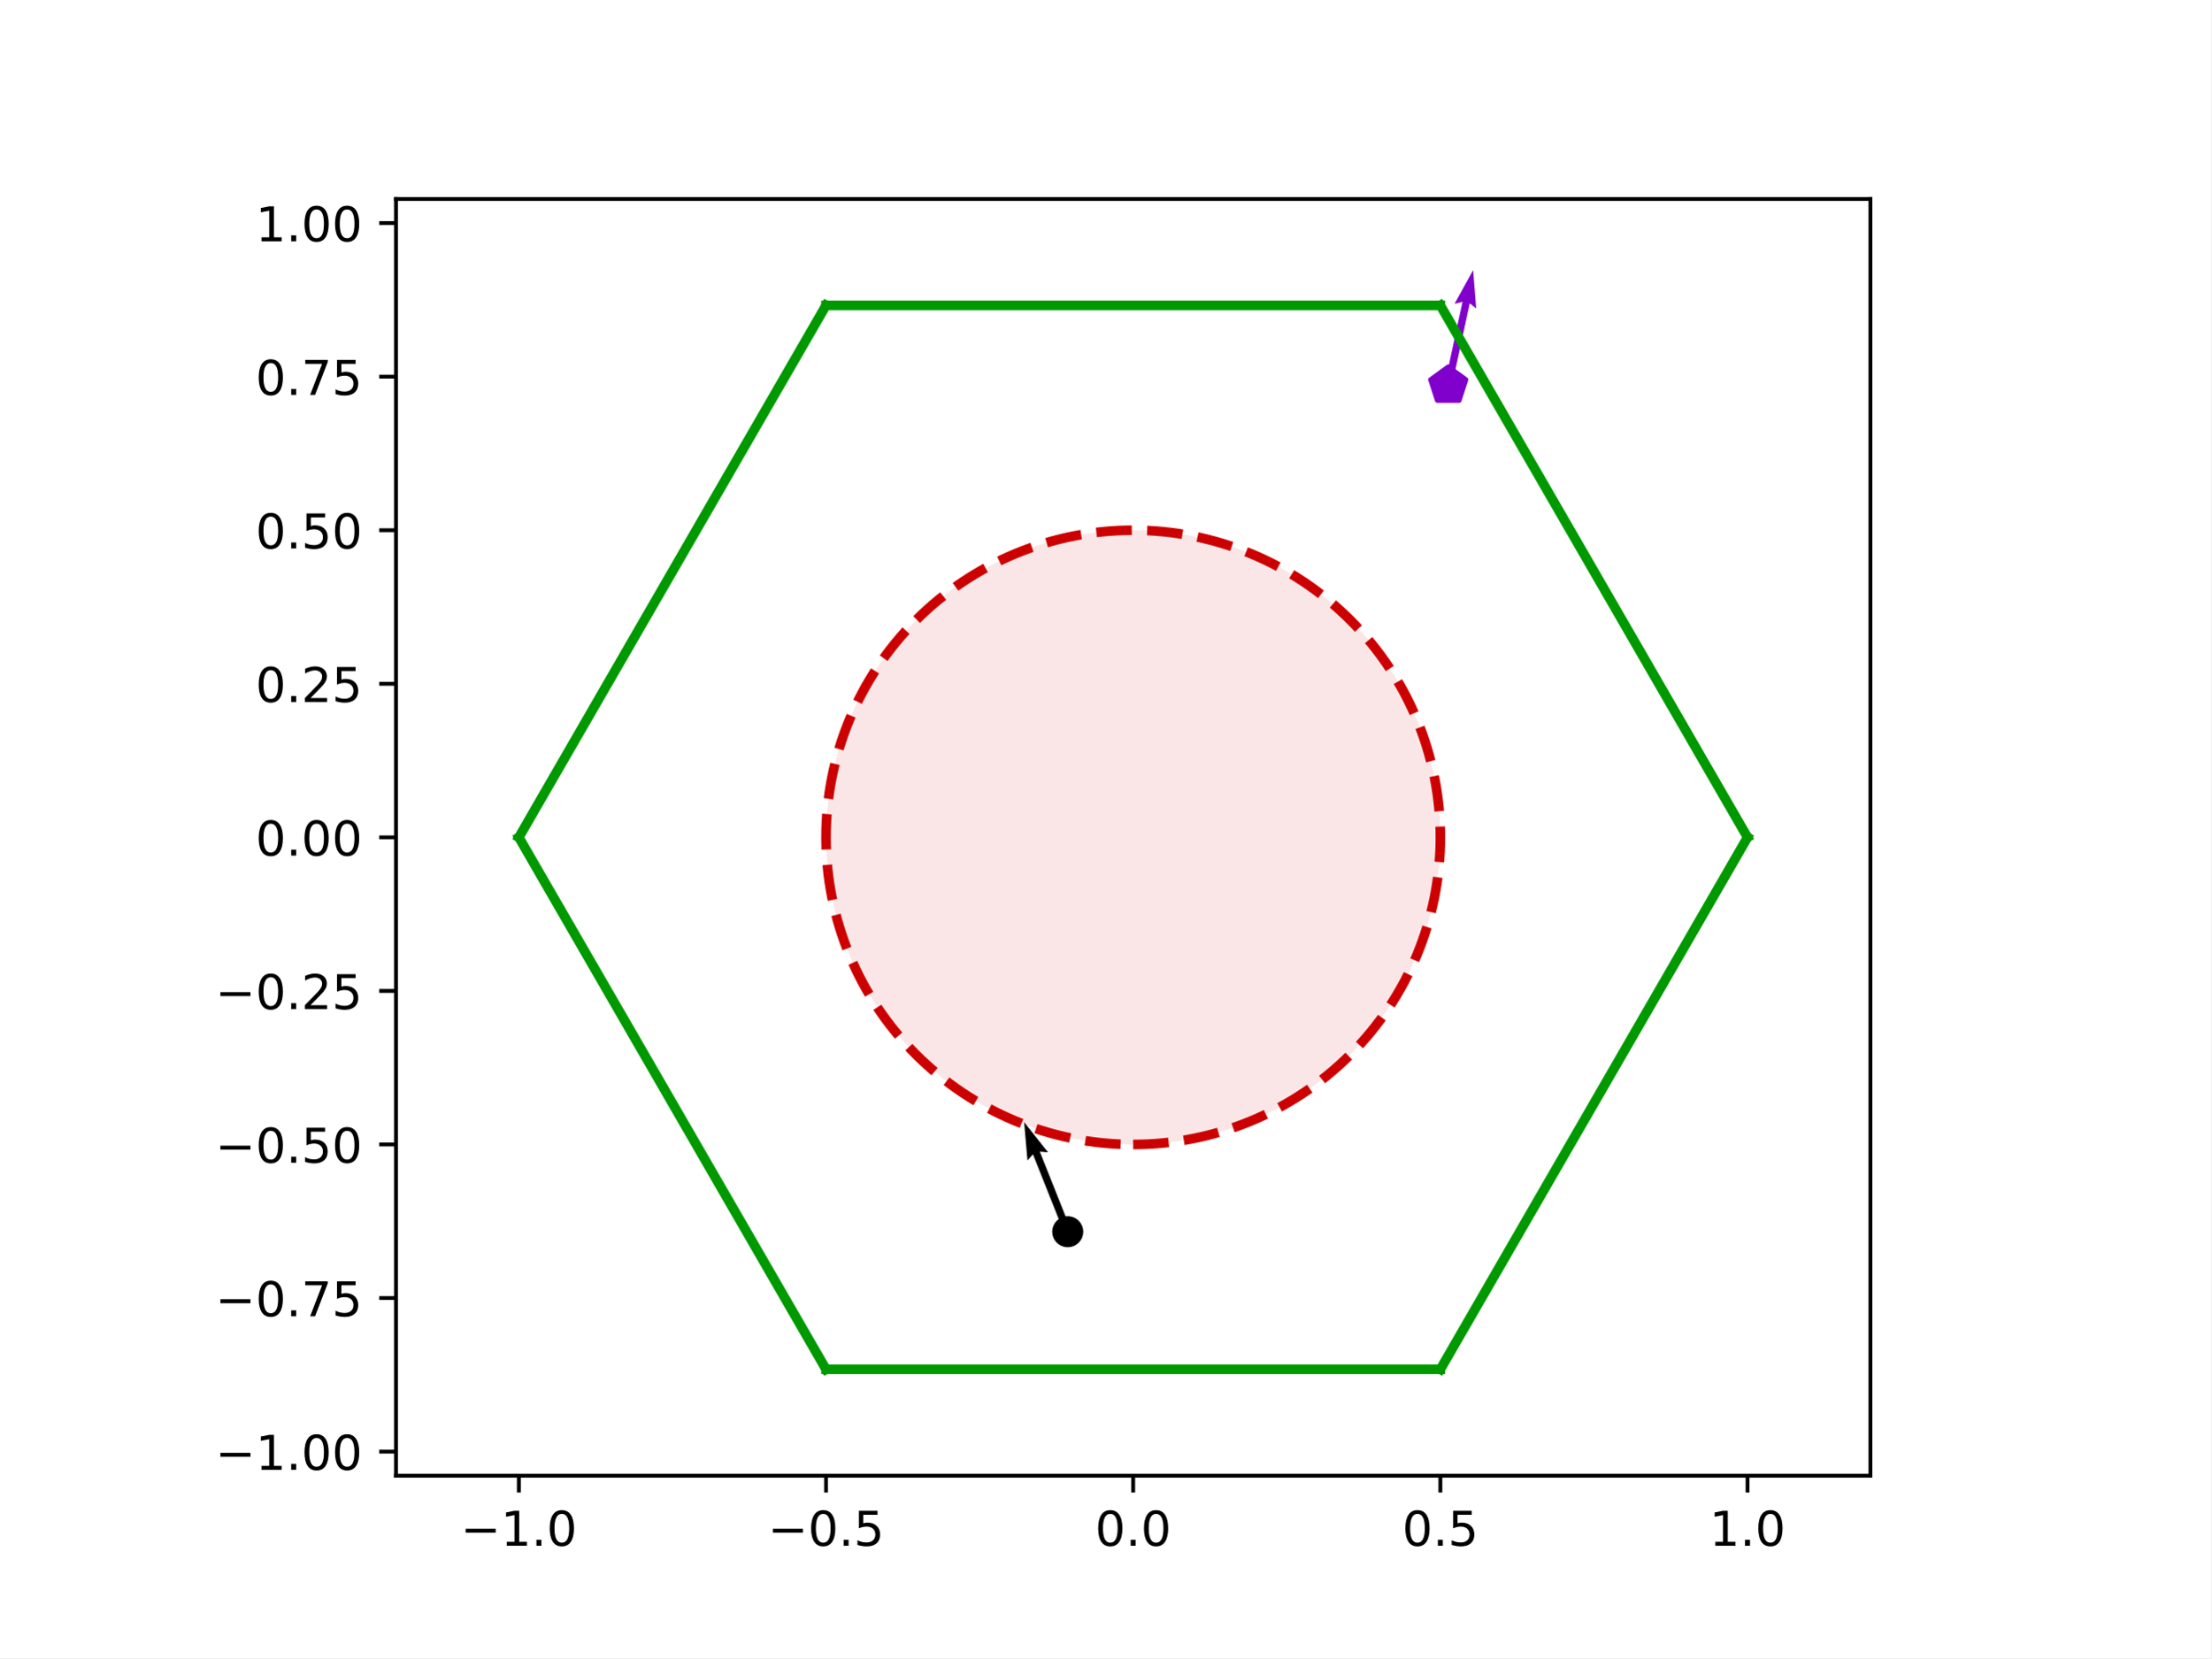
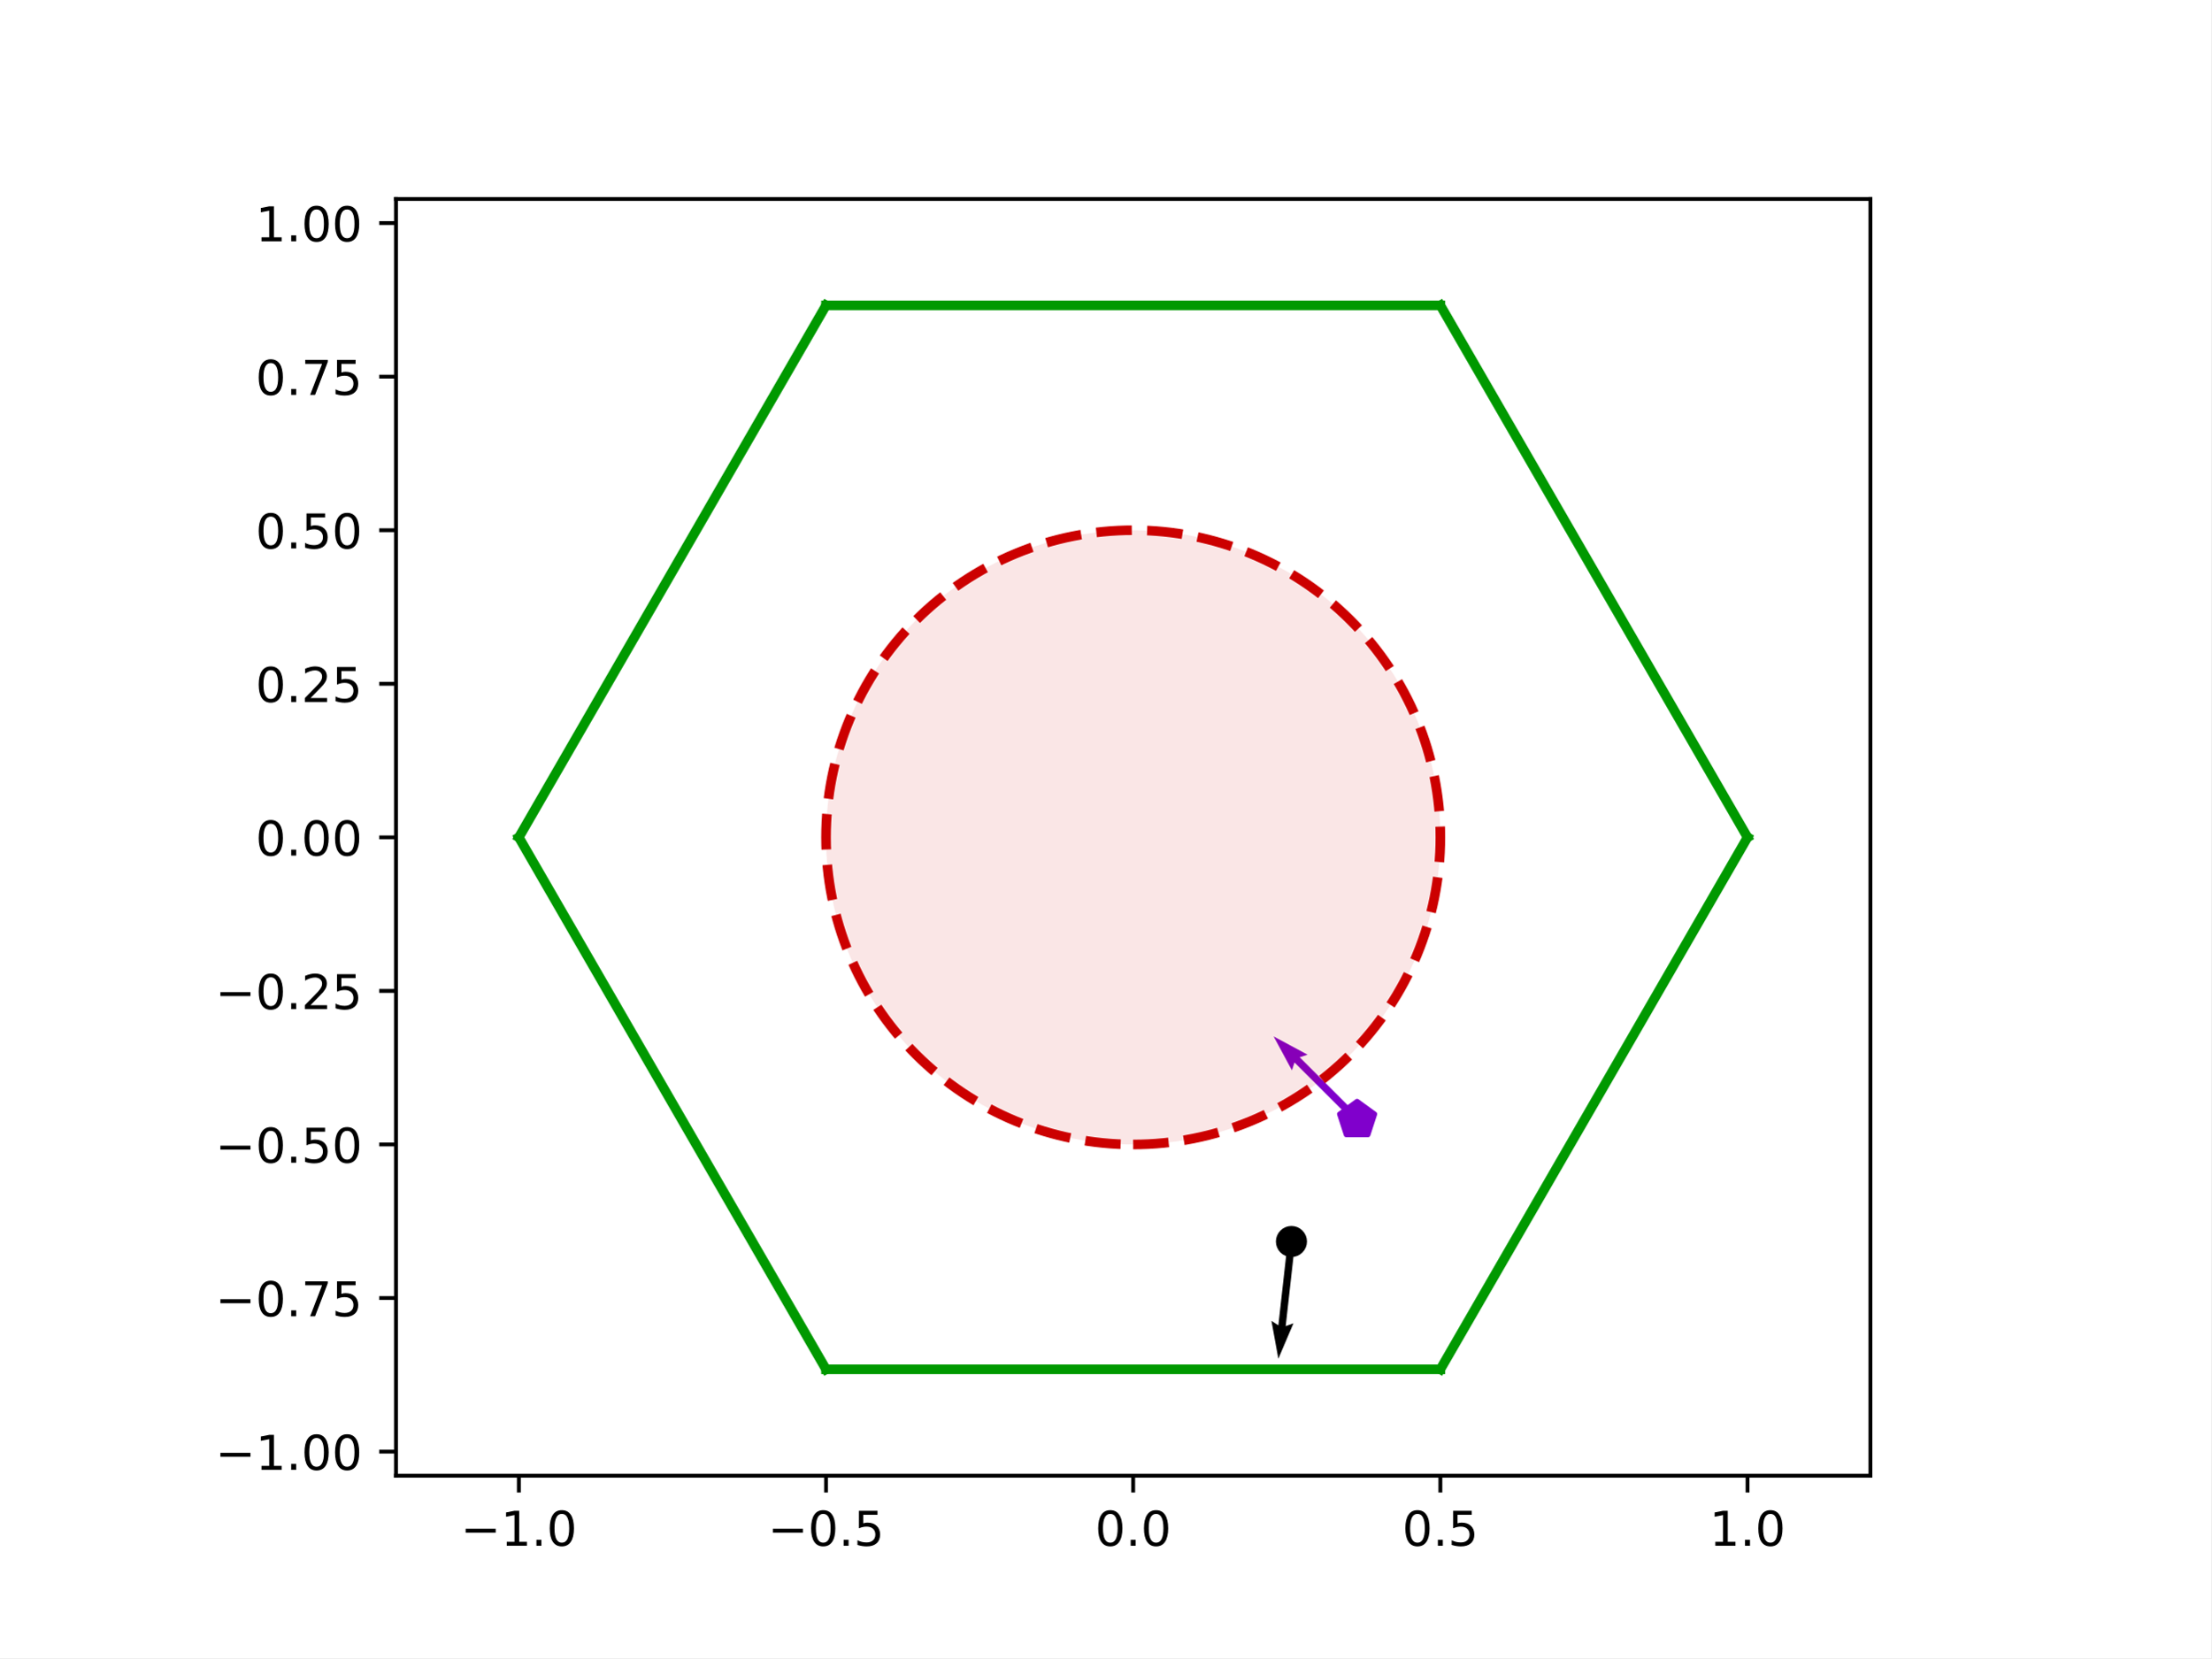
<svg xmlns="http://www.w3.org/2000/svg" xmlns:xlink="http://www.w3.org/1999/xlink" height="345.6pt" version="1.1" viewBox="0 0 460.8 345.6" width="460.8pt">
  <defs>
    <style type="text/css">
*{stroke-linecap:butt;stroke-linejoin:round;}
  </style>
  </defs>
  <g id="figure_1">
    <g id="patch_1">
      <path d="M 0 345.6  L 460.8 345.6  L 460.8 0  L 0 0  z " style="fill:#ffffff;" />
    </g>
    <g id="axes_1">
      <g id="patch_2">
        <path d="M 82.52 307.584  L 389.8 307.584  L 389.8 41.472  L 82.52 41.472  z " style="fill:#ffffff;" />
      </g>
      <g id="PathCollection_1">
        <defs>
-           <path d="M 0 2.739  C 0.726 2.739 1.423 2.45 1.936 1.936  C 2.45 1.423 2.739 0.726 2.739 0  C 2.739 -0.726 2.45 -1.423 1.936 -1.936  C 1.423 -2.45 0.726 -2.739 0 -2.739  C -0.726 -2.739 -1.423 -2.45 -1.936 -1.936  C -2.45 -1.423 -2.739 -0.726 -2.739 0  C -2.739 0.726 -2.45 1.423 -1.936 1.936  C -1.423 2.45 -0.726 2.739 0 2.739  z " id="md8b82a35de" style="stroke:#000000;" />
+           <path d="M 0 2.739  C 0.726 2.739 1.423 2.45 1.936 1.936  C 2.45 1.423 2.739 0.726 2.739 0  C 2.739 -0.726 2.45 -1.423 1.936 -1.936  C 1.423 -2.45 0.726 -2.739 0 -2.739  C -0.726 -2.739 -1.423 -2.45 -1.936 -1.936  C -2.45 -1.423 -2.739 -0.726 -2.739 0  C -2.739 0.726 -2.45 1.423 -1.936 1.936  C -1.423 2.45 -0.726 2.739 0 2.739  z " id="m5cebe6b64e" style="stroke:#000000;" />
        </defs>
-         <g clip-path="url(#pf9617f6733)">
-           <use style="stroke:#000000;" x="222.517" xlink:href="#md8b82a35de" y="256.73" />
+         <g clip-path="url(#pc0ad363280)">
+           <use style="stroke:#000000;" x="269.139" xlink:href="#m5cebe6b64e" y="258.77" />
        </g>
      </g>
      <g id="Quiver_1">
-         <path clip-path="url(#pf9617f6733)" d="M 221.804 257.014  L 215.271 240.597  L 214.128 241.879  L 213.429 233.889  L 218.411 240.175  L 216.699 240.029  L 223.231 256.446  L 221.804 257.014  " />
+         <path clip-path="url(#pc0ad363280)" d="M 269.902 258.855  L 267.943 276.415  L 269.556 275.822  L 266.414 283.201  L 264.975 275.311  L 266.416 276.245  L 268.375 258.685  L 269.902 258.855  " />
      </g>
      <g id="PathCollection_2">
        <defs>
-           <path d="M 0 -3.873  L -3.683 -1.197  L -2.276 3.133  L 2.276 3.133  L 3.683 -1.197  z " id="m5f3abf25c7" style="stroke:#8000cc;" />
+           <path d="M 0 -3.873  L -3.683 -1.197  L -2.276 3.133  L 2.276 3.133  L 3.683 -1.197  z " id="m0ddec9dc7a" style="stroke:#8000cc;" />
        </defs>
-         <g clip-path="url(#pf9617f6733)">
-           <use style="fill:#8000cc;stroke:#8000cc;" x="301.82" xlink:href="#m5f3abf25c7" y="80.326" />
+         <g clip-path="url(#pc0ad363280)">
+           <use style="fill:#8000cc;stroke:#8000cc;" x="282.825" xlink:href="#m0ddec9dc7a" y="233.4" />
        </g>
      </g>
      <g id="Quiver_2">
-         <path clip-path="url(#pf9617f6733)" d="M 301.069 80.164  L 304.798 62.893  L 303.134 63.32  L 307.008 56.297  L 307.639 64.292  L 306.3 63.217  L 302.571 80.488  L 301.069 80.164  " style="fill:#8000cc;" />
+         <path clip-path="url(#pc0ad363280)" d="M 282.283 233.943  L 269.782 221.457  L 269.239 223.087  L 265.433 216.028  L 272.497 219.826  L 270.867 220.37  L 283.368 232.856  L 282.283 233.943  " style="fill:#8000cc;" />
      </g>
      <g id="patch_3">
-         <path clip-path="url(#pf9617f6733)" d="M 236.16 238.545  C 253.137 238.545 269.422 231.799 281.427 219.795  C 293.431 207.79 300.177 191.505 300.177 174.528  C 300.177 157.551 293.431 141.266 281.427 129.261  C 269.422 117.257 253.137 110.511 236.16 110.511  C 219.183 110.511 202.898 117.257 190.893 129.261  C 178.889 141.266 172.143 157.551 172.143 174.528  C 172.143 191.505 178.889 207.79 190.893 219.795  C 202.898 231.799 219.183 238.545 236.16 238.545  z " style="fill:#cc0000;fill-opacity:0.1;stroke:#cc0000;stroke-dasharray:7.4,3.2;stroke-dashoffset:0;stroke-linejoin:miter;stroke-width:2;" />
+         <path clip-path="url(#pc0ad363280)" d="M 236.16 238.545  C 253.137 238.545 269.422 231.799 281.427 219.795  C 293.431 207.79 300.177 191.505 300.177 174.528  C 300.177 157.551 293.431 141.266 281.427 129.261  C 269.422 117.257 253.137 110.511 236.16 110.511  C 219.183 110.511 202.898 117.257 190.893 129.261  C 178.889 141.266 172.143 157.551 172.143 174.528  C 172.143 191.505 178.889 207.79 190.893 219.795  C 202.898 231.799 219.183 238.545 236.16 238.545  z " style="fill:#cc0000;fill-opacity:0.1;stroke:#cc0000;stroke-dasharray:7.4,3.2;stroke-dashoffset:0;stroke-linejoin:miter;stroke-width:2;" />
      </g>
      <g id="matplotlib.axis_1">
        <g id="xtick_1">
          <g id="line2d_1">
            <defs>
-               <path d="M 0 0  L 0 3.5  " id="mc0d0377cca" style="stroke:#000000;stroke-width:0.8;" />
-             </defs>
-             <g>
-               <use style="stroke:#000000;stroke-width:0.8;" x="108.127" xlink:href="#mc0d0377cca" y="307.584" />
+               <path d="M 0 0  L 0 3.5  " id="m446f8996ca" style="stroke:#000000;stroke-width:0.8;" />
+             </defs>
+             <g>
+               <use style="stroke:#000000;stroke-width:0.8;" x="108.127" xlink:href="#m446f8996ca" y="307.584" />
            </g>
          </g>
          <g id="text_1">
            <defs>
              <path d="M 10.594 35.5  L 73.188 35.5  L 73.188 27.203  L 10.594 27.203  z " id="DejaVuSans-2212" />
              <path d="M 12.406 8.297  L 28.516 8.297  L 28.516 63.922  L 10.984 60.406  L 10.984 69.391  L 28.422 72.906  L 38.281 72.906  L 38.281 8.297  L 54.391 8.297  L 54.391 0  L 12.406 0  z " id="DejaVuSans-31" />
              <path d="M 10.688 12.406  L 21 12.406  L 21 0  L 10.688 0  z " id="DejaVuSans-2e" />
              <path d="M 31.781 66.406  Q 24.172 66.406 20.328 58.906  Q 16.5 51.422 16.5 36.375  Q 16.5 21.391 20.328 13.891  Q 24.172 6.391 31.781 6.391  Q 39.453 6.391 43.281 13.891  Q 47.125 21.391 47.125 36.375  Q 47.125 51.422 43.281 58.906  Q 39.453 66.406 31.781 66.406  z M 31.781 74.219  Q 44.047 74.219 50.516 64.516  Q 56.984 54.828 56.984 36.375  Q 56.984 17.969 50.516 8.266  Q 44.047 -1.422 31.781 -1.422  Q 19.531 -1.422 13.062 8.266  Q 6.594 17.969 6.594 36.375  Q 6.594 54.828 13.062 64.516  Q 19.531 74.219 31.781 74.219  z " id="DejaVuSans-30" />
            </defs>
            <g transform="translate(95.9854 322.1824)scale(0.1 -0.1)">
              <use xlink:href="#DejaVuSans-2212" />
              <use x="83.789" xlink:href="#DejaVuSans-31" />
              <use x="147.412" xlink:href="#DejaVuSans-2e" />
              <use x="179.199" xlink:href="#DejaVuSans-30" />
            </g>
          </g>
        </g>
        <g id="xtick_2">
          <g id="line2d_2">
            <g>
-               <use style="stroke:#000000;stroke-width:0.8;" x="172.143" xlink:href="#mc0d0377cca" y="307.584" />
+               <use style="stroke:#000000;stroke-width:0.8;" x="172.143" xlink:href="#m446f8996ca" y="307.584" />
            </g>
          </g>
          <g id="text_2">
            <defs>
              <path d="M 10.797 72.906  L 49.516 72.906  L 49.516 64.594  L 19.828 64.594  L 19.828 46.734  Q 21.969 47.469 24.109 47.828  Q 26.266 48.188 28.422 48.188  Q 40.625 48.188 47.75 41.5  Q 54.891 34.812 54.891 23.391  Q 54.891 11.625 47.562 5.094  Q 40.234 -1.422 26.906 -1.422  Q 22.312 -1.422 17.547 -0.641  Q 12.797 0.141 7.719 1.703  L 7.719 11.625  Q 12.109 9.234 16.797 8.062  Q 21.484 6.891 26.703 6.891  Q 35.156 6.891 40.078 11.328  Q 45.016 15.766 45.016 23.391  Q 45.016 31 40.078 35.438  Q 35.156 39.891 26.703 39.891  Q 22.75 39.891 18.812 39.016  Q 14.891 38.141 10.797 36.281  z " id="DejaVuSans-35" />
            </defs>
            <g transform="translate(160.002 322.1824)scale(0.1 -0.1)">
              <use xlink:href="#DejaVuSans-2212" />
              <use x="83.789" xlink:href="#DejaVuSans-30" />
              <use x="147.412" xlink:href="#DejaVuSans-2e" />
              <use x="179.199" xlink:href="#DejaVuSans-35" />
            </g>
          </g>
        </g>
        <g id="xtick_3">
          <g id="line2d_3">
            <g>
-               <use style="stroke:#000000;stroke-width:0.8;" x="236.16" xlink:href="#mc0d0377cca" y="307.584" />
+               <use style="stroke:#000000;stroke-width:0.8;" x="236.16" xlink:href="#m446f8996ca" y="307.584" />
            </g>
          </g>
          <g id="text_3">
            <g transform="translate(228.2084 322.1824)scale(0.1 -0.1)">
              <use xlink:href="#DejaVuSans-30" />
              <use x="63.623" xlink:href="#DejaVuSans-2e" />
              <use x="95.41" xlink:href="#DejaVuSans-30" />
            </g>
          </g>
        </g>
        <g id="xtick_4">
          <g id="line2d_4">
            <g>
-               <use style="stroke:#000000;stroke-width:0.8;" x="300.177" xlink:href="#mc0d0377cca" y="307.584" />
+               <use style="stroke:#000000;stroke-width:0.8;" x="300.177" xlink:href="#m446f8996ca" y="307.584" />
            </g>
          </g>
          <g id="text_4">
            <g transform="translate(292.225 322.1824)scale(0.1 -0.1)">
              <use xlink:href="#DejaVuSans-30" />
              <use x="63.623" xlink:href="#DejaVuSans-2e" />
              <use x="95.41" xlink:href="#DejaVuSans-35" />
            </g>
          </g>
        </g>
        <g id="xtick_5">
          <g id="line2d_5">
            <g>
-               <use style="stroke:#000000;stroke-width:0.8;" x="364.193" xlink:href="#mc0d0377cca" y="307.584" />
+               <use style="stroke:#000000;stroke-width:0.8;" x="364.193" xlink:href="#m446f8996ca" y="307.584" />
            </g>
          </g>
          <g id="text_5">
            <g transform="translate(356.2416 322.1824)scale(0.1 -0.1)">
              <use xlink:href="#DejaVuSans-31" />
              <use x="63.623" xlink:href="#DejaVuSans-2e" />
              <use x="95.41" xlink:href="#DejaVuSans-30" />
            </g>
          </g>
        </g>
      </g>
      <g id="matplotlib.axis_2">
        <g id="ytick_1">
          <g id="line2d_6">
            <defs>
-               <path d="M 0 0  L -3.5 0  " id="m19ec4733a4" style="stroke:#000000;stroke-width:0.8;" />
-             </defs>
-             <g>
-               <use style="stroke:#000000;stroke-width:0.8;" x="82.52" xlink:href="#m19ec4733a4" y="302.561" />
+               <path d="M 0 0  L -3.5 0  " id="mc5f2da45d2" style="stroke:#000000;stroke-width:0.8;" />
+             </defs>
+             <g>
+               <use style="stroke:#000000;stroke-width:0.8;" x="82.52" xlink:href="#mc5f2da45d2" y="302.561" />
            </g>
          </g>
          <g id="text_6">
            <g transform="translate(44.87485 306.3604)scale(0.1 -0.1)">
              <use xlink:href="#DejaVuSans-2212" />
              <use x="83.789" xlink:href="#DejaVuSans-31" />
              <use x="147.412" xlink:href="#DejaVuSans-2e" />
              <use x="179.199" xlink:href="#DejaVuSans-30" />
              <use x="242.822" xlink:href="#DejaVuSans-30" />
            </g>
          </g>
        </g>
        <g id="ytick_2">
          <g id="line2d_7">
            <g>
-               <use style="stroke:#000000;stroke-width:0.8;" x="82.52" xlink:href="#m19ec4733a4" y="270.553" />
+               <use style="stroke:#000000;stroke-width:0.8;" x="82.52" xlink:href="#mc5f2da45d2" y="270.553" />
            </g>
          </g>
          <g id="text_7">
            <defs>
              <path d="M 8.203 72.906  L 55.078 72.906  L 55.078 68.703  L 28.609 0  L 18.312 0  L 43.219 64.594  L 8.203 64.594  z " id="DejaVuSans-37" />
            </defs>
            <g transform="translate(44.87485 274.3521)scale(0.1 -0.1)">
              <use xlink:href="#DejaVuSans-2212" />
              <use x="83.789" xlink:href="#DejaVuSans-30" />
              <use x="147.412" xlink:href="#DejaVuSans-2e" />
              <use x="179.199" xlink:href="#DejaVuSans-37" />
              <use x="242.822" xlink:href="#DejaVuSans-35" />
            </g>
          </g>
        </g>
        <g id="ytick_3">
          <g id="line2d_8">
            <g>
-               <use style="stroke:#000000;stroke-width:0.8;" x="82.52" xlink:href="#m19ec4733a4" y="238.545" />
+               <use style="stroke:#000000;stroke-width:0.8;" x="82.52" xlink:href="#mc5f2da45d2" y="238.545" />
            </g>
          </g>
          <g id="text_8">
            <g transform="translate(44.87485 242.3438)scale(0.1 -0.1)">
              <use xlink:href="#DejaVuSans-2212" />
              <use x="83.789" xlink:href="#DejaVuSans-30" />
              <use x="147.412" xlink:href="#DejaVuSans-2e" />
              <use x="179.199" xlink:href="#DejaVuSans-35" />
              <use x="242.822" xlink:href="#DejaVuSans-30" />
            </g>
          </g>
        </g>
        <g id="ytick_4">
          <g id="line2d_9">
            <g>
-               <use style="stroke:#000000;stroke-width:0.8;" x="82.52" xlink:href="#m19ec4733a4" y="206.536" />
+               <use style="stroke:#000000;stroke-width:0.8;" x="82.52" xlink:href="#mc5f2da45d2" y="206.536" />
            </g>
          </g>
          <g id="text_9">
            <defs>
              <path d="M 19.188 8.297  L 53.609 8.297  L 53.609 0  L 7.328 0  L 7.328 8.297  Q 12.938 14.109 22.625 23.891  Q 32.328 33.688 34.812 36.531  Q 39.547 41.844 41.422 45.531  Q 43.312 49.219 43.312 52.781  Q 43.312 58.594 39.234 62.25  Q 35.156 65.922 28.609 65.922  Q 23.969 65.922 18.812 64.312  Q 13.672 62.703 7.812 59.422  L 7.812 69.391  Q 13.766 71.781 18.938 73  Q 24.125 74.219 28.422 74.219  Q 39.75 74.219 46.484 68.547  Q 53.219 62.891 53.219 53.422  Q 53.219 48.922 51.531 44.891  Q 49.859 40.875 45.406 35.406  Q 44.188 33.984 37.641 27.219  Q 31.109 20.453 19.188 8.297  z " id="DejaVuSans-32" />
            </defs>
            <g transform="translate(44.87485 210.3355)scale(0.1 -0.1)">
              <use xlink:href="#DejaVuSans-2212" />
              <use x="83.789" xlink:href="#DejaVuSans-30" />
              <use x="147.412" xlink:href="#DejaVuSans-2e" />
              <use x="179.199" xlink:href="#DejaVuSans-32" />
              <use x="242.822" xlink:href="#DejaVuSans-35" />
            </g>
          </g>
        </g>
        <g id="ytick_5">
          <g id="line2d_10">
            <g>
-               <use style="stroke:#000000;stroke-width:0.8;" x="82.52" xlink:href="#m19ec4733a4" y="174.528" />
+               <use style="stroke:#000000;stroke-width:0.8;" x="82.52" xlink:href="#mc5f2da45d2" y="174.528" />
            </g>
          </g>
          <g id="text_10">
            <g transform="translate(53.25454 178.3272)scale(0.1 -0.1)">
              <use xlink:href="#DejaVuSans-30" />
              <use x="63.623" xlink:href="#DejaVuSans-2e" />
              <use x="95.41" xlink:href="#DejaVuSans-30" />
              <use x="159.033" xlink:href="#DejaVuSans-30" />
            </g>
          </g>
        </g>
        <g id="ytick_6">
          <g id="line2d_11">
            <g>
-               <use style="stroke:#000000;stroke-width:0.8;" x="82.52" xlink:href="#m19ec4733a4" y="142.52" />
+               <use style="stroke:#000000;stroke-width:0.8;" x="82.52" xlink:href="#mc5f2da45d2" y="142.52" />
            </g>
          </g>
          <g id="text_11">
            <g transform="translate(53.25454 146.3189)scale(0.1 -0.1)">
              <use xlink:href="#DejaVuSans-30" />
              <use x="63.623" xlink:href="#DejaVuSans-2e" />
              <use x="95.41" xlink:href="#DejaVuSans-32" />
              <use x="159.033" xlink:href="#DejaVuSans-35" />
            </g>
          </g>
        </g>
        <g id="ytick_7">
          <g id="line2d_12">
            <g>
-               <use style="stroke:#000000;stroke-width:0.8;" x="82.52" xlink:href="#m19ec4733a4" y="110.511" />
+               <use style="stroke:#000000;stroke-width:0.8;" x="82.52" xlink:href="#mc5f2da45d2" y="110.511" />
            </g>
          </g>
          <g id="text_12">
            <g transform="translate(53.25454 114.3106)scale(0.1 -0.1)">
              <use xlink:href="#DejaVuSans-30" />
              <use x="63.623" xlink:href="#DejaVuSans-2e" />
              <use x="95.41" xlink:href="#DejaVuSans-35" />
              <use x="159.033" xlink:href="#DejaVuSans-30" />
            </g>
          </g>
        </g>
        <g id="ytick_8">
          <g id="line2d_13">
            <g>
-               <use style="stroke:#000000;stroke-width:0.8;" x="82.52" xlink:href="#m19ec4733a4" y="78.503" />
+               <use style="stroke:#000000;stroke-width:0.8;" x="82.52" xlink:href="#mc5f2da45d2" y="78.503" />
            </g>
          </g>
          <g id="text_13">
            <g transform="translate(53.25454 82.30232)scale(0.1 -0.1)">
              <use xlink:href="#DejaVuSans-30" />
              <use x="63.623" xlink:href="#DejaVuSans-2e" />
              <use x="95.41" xlink:href="#DejaVuSans-37" />
              <use x="159.033" xlink:href="#DejaVuSans-35" />
            </g>
          </g>
        </g>
        <g id="ytick_9">
          <g id="line2d_14">
            <g>
-               <use style="stroke:#000000;stroke-width:0.8;" x="82.52" xlink:href="#m19ec4733a4" y="46.495" />
+               <use style="stroke:#000000;stroke-width:0.8;" x="82.52" xlink:href="#mc5f2da45d2" y="46.495" />
            </g>
          </g>
          <g id="text_14">
            <g transform="translate(53.25454 50.29402)scale(0.1 -0.1)">
              <use xlink:href="#DejaVuSans-31" />
              <use x="63.623" xlink:href="#DejaVuSans-2e" />
              <use x="95.41" xlink:href="#DejaVuSans-30" />
              <use x="159.033" xlink:href="#DejaVuSans-30" />
            </g>
          </g>
        </g>
      </g>
      <g id="line2d_15">
-         <path clip-path="url(#pf9617f6733)" d="M 300.177 63.648  L 172.143 63.648  " style="fill:none;stroke:#009900;stroke-linecap:square;stroke-width:2;" />
+         <path clip-path="url(#pc0ad363280)" d="M 300.177 63.648  L 172.143 63.648  " style="fill:none;stroke:#009900;stroke-linecap:square;stroke-width:2;" />
      </g>
      <g id="line2d_16">
-         <path clip-path="url(#pf9617f6733)" d="M 172.143 63.648  L 108.127 174.528  " style="fill:none;stroke:#009900;stroke-linecap:square;stroke-width:2;" />
+         <path clip-path="url(#pc0ad363280)" d="M 172.143 63.648  L 108.127 174.528  " style="fill:none;stroke:#009900;stroke-linecap:square;stroke-width:2;" />
      </g>
      <g id="line2d_17">
-         <path clip-path="url(#pf9617f6733)" d="M 108.127 174.528  L 172.143 285.408  " style="fill:none;stroke:#009900;stroke-linecap:square;stroke-width:2;" />
+         <path clip-path="url(#pc0ad363280)" d="M 108.127 174.528  L 172.143 285.408  " style="fill:none;stroke:#009900;stroke-linecap:square;stroke-width:2;" />
      </g>
      <g id="line2d_18">
-         <path clip-path="url(#pf9617f6733)" d="M 172.143 285.408  L 300.177 285.408  " style="fill:none;stroke:#009900;stroke-linecap:square;stroke-width:2;" />
+         <path clip-path="url(#pc0ad363280)" d="M 172.143 285.408  L 300.177 285.408  " style="fill:none;stroke:#009900;stroke-linecap:square;stroke-width:2;" />
      </g>
      <g id="line2d_19">
-         <path clip-path="url(#pf9617f6733)" d="M 300.177 285.408  L 364.193 174.528  " style="fill:none;stroke:#009900;stroke-linecap:square;stroke-width:2;" />
+         <path clip-path="url(#pc0ad363280)" d="M 300.177 285.408  L 364.193 174.528  " style="fill:none;stroke:#009900;stroke-linecap:square;stroke-width:2;" />
      </g>
      <g id="line2d_20">
-         <path clip-path="url(#pf9617f6733)" d="M 364.193 174.528  L 300.177 63.648  " style="fill:none;stroke:#009900;stroke-linecap:square;stroke-width:2;" />
+         <path clip-path="url(#pc0ad363280)" d="M 364.193 174.528  L 300.177 63.648  " style="fill:none;stroke:#009900;stroke-linecap:square;stroke-width:2;" />
      </g>
      <g id="patch_4">
        <path d="M 82.52 307.584  L 82.52 41.472  " style="fill:none;stroke:#000000;stroke-linecap:square;stroke-linejoin:miter;stroke-width:0.8;" />
      </g>
      <g id="patch_5">
        <path d="M 389.8 307.584  L 389.8 41.472  " style="fill:none;stroke:#000000;stroke-linecap:square;stroke-linejoin:miter;stroke-width:0.8;" />
      </g>
      <g id="patch_6">
        <path d="M 82.52 307.584  L 389.8 307.584  " style="fill:none;stroke:#000000;stroke-linecap:square;stroke-linejoin:miter;stroke-width:0.8;" />
      </g>
      <g id="patch_7">
        <path d="M 82.52 41.472  L 389.8 41.472  " style="fill:none;stroke:#000000;stroke-linecap:square;stroke-linejoin:miter;stroke-width:0.8;" />
      </g>
    </g>
  </g>
  <defs>
-     <clipPath id="pf9617f6733">
+     <clipPath id="pc0ad363280">
      <rect height="266.112" width="307.28" x="82.52" y="41.472" />
    </clipPath>
  </defs>
</svg>
